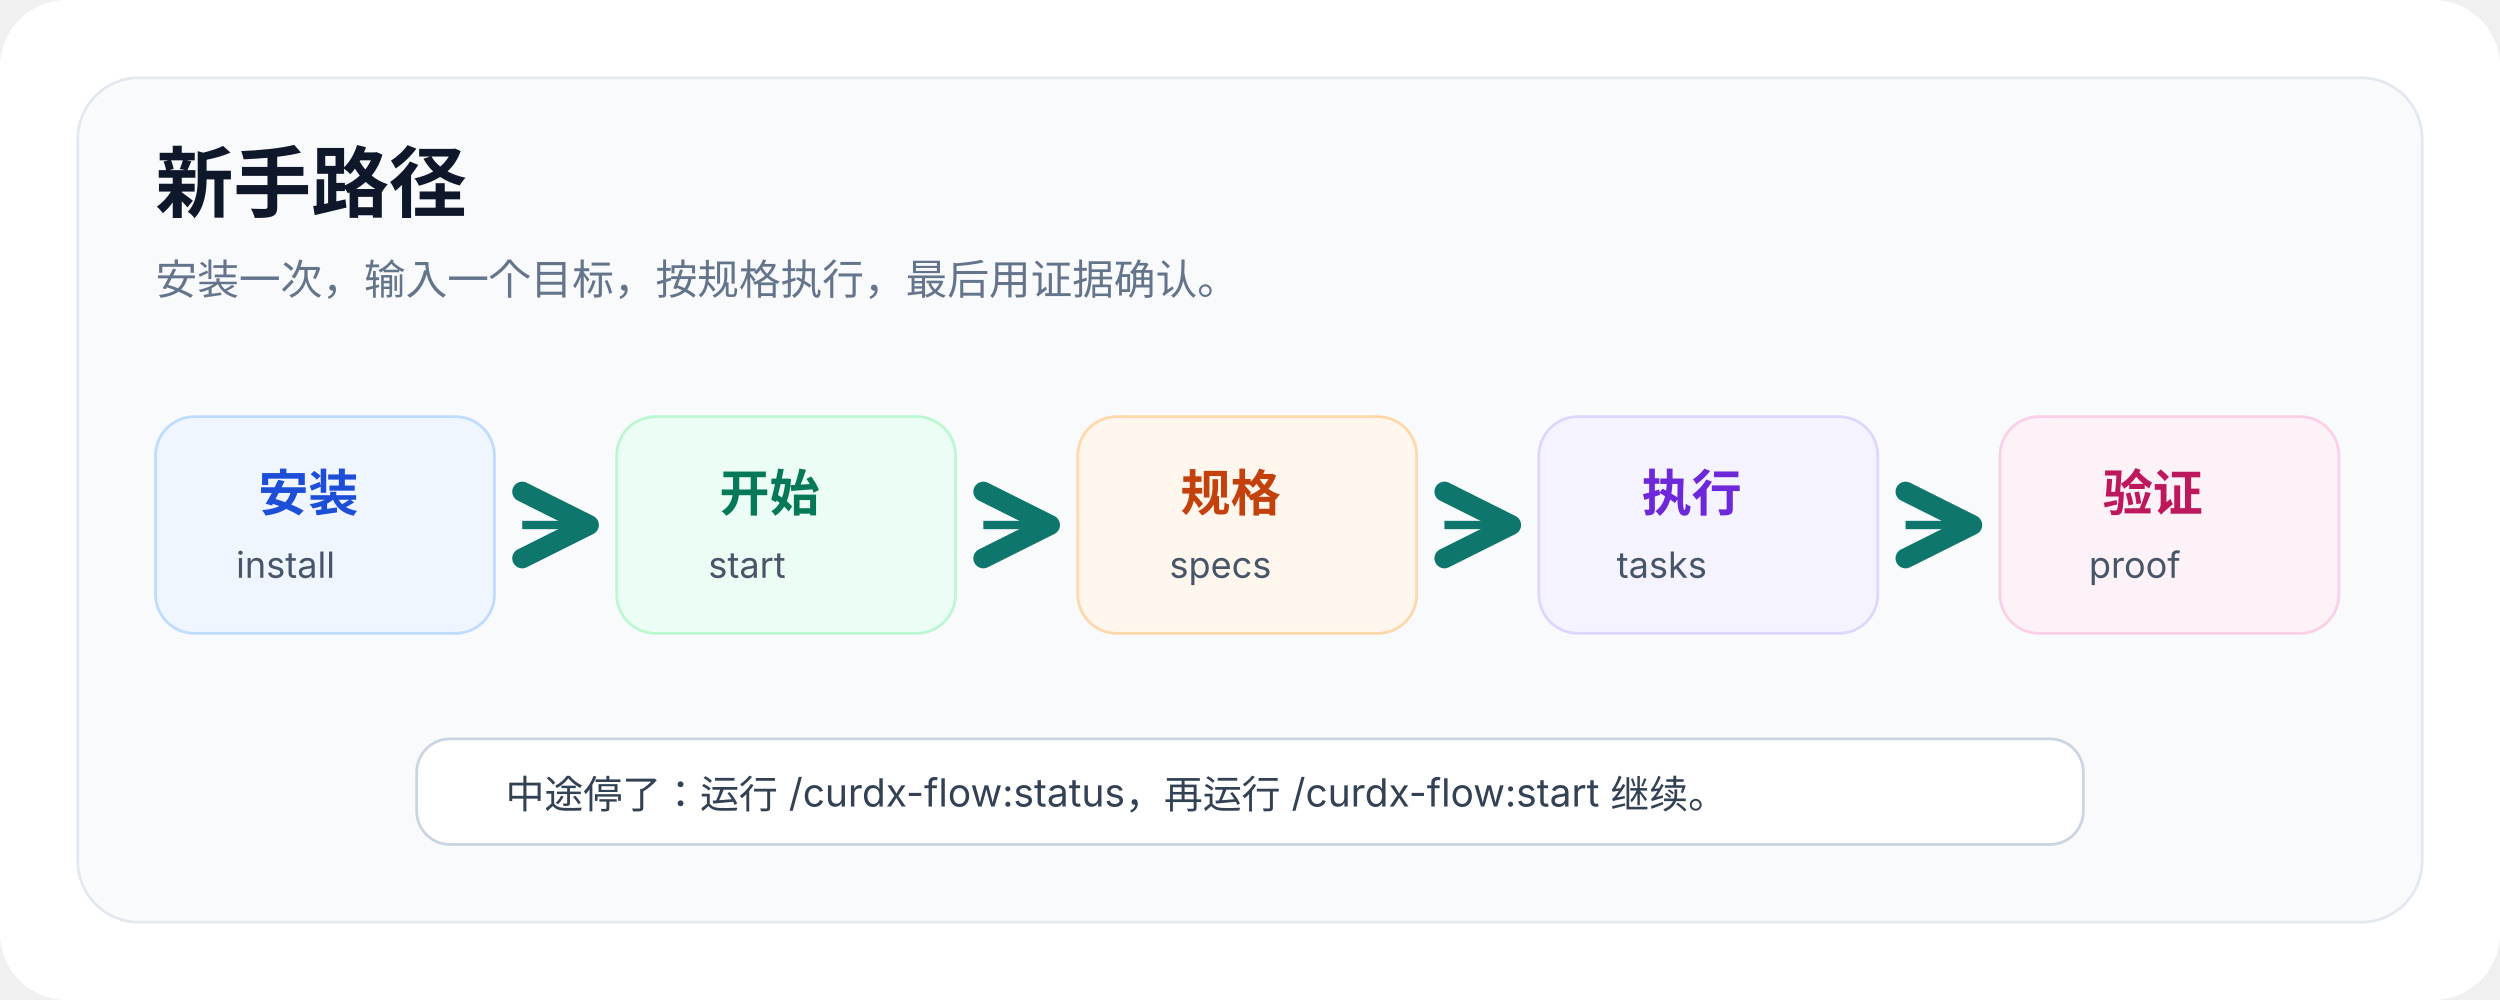
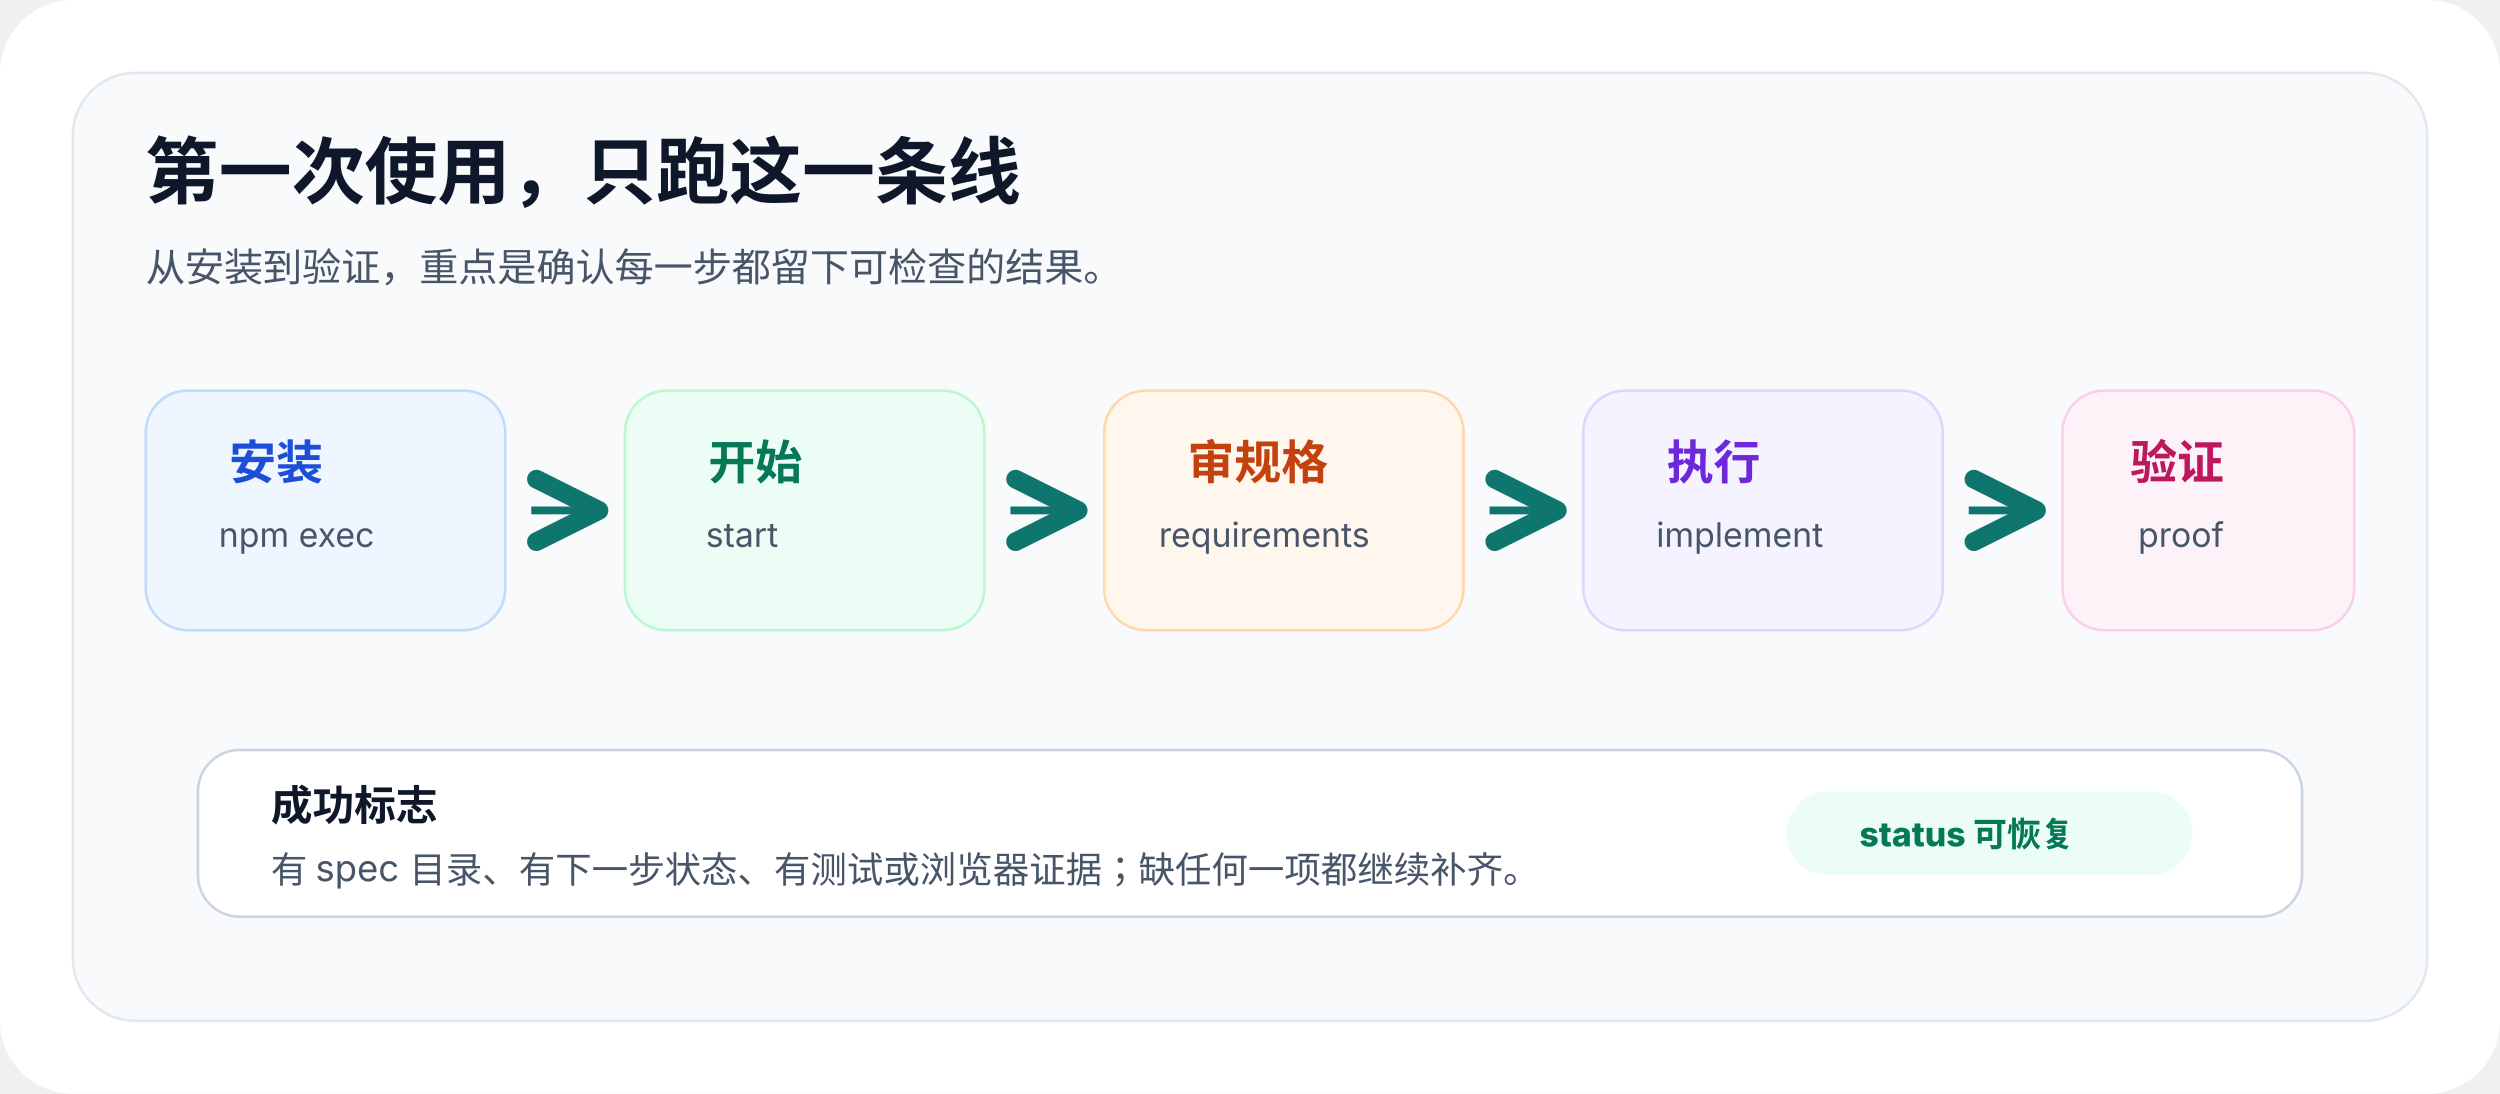
- <svg xmlns="http://www.w3.org/2000/svg" width="900" height="360" viewBox="0 0 900 360" fill="none" role="img" aria-labelledby="title desc">
+ <svg xmlns="http://www.w3.org/2000/svg" width="960" height="420" viewBox="0 0 960 420" fill="none" role="img" aria-labelledby="title desc">
  <defs>
    <marker id="arrow" markerWidth="12" markerHeight="12" refX="10" refY="6" orient="auto">
      <path d="M2 2L10 6L2 10" stroke="#0F766E" stroke-width="2.4" stroke-linecap="round" stroke-linejoin="round" />
    </marker>
  </defs>
-   <rect width="900" height="360" rx="24" fill="#FFFFFF" />
-   <rect x="28" y="28" width="844" height="304" rx="22" fill="#F8FAFC" stroke="#E2E8F0" />
-   <text x="56" y="76" fill="#0F172A" font-family="Inter, ui-sans-serif, system-ui" font-size="28" font-weight="800">新手路径</text>
-   <text x="56" y="106" fill="#64748B" font-family="Inter, ui-sans-serif, system-ui" font-size="15">安装一次，输入一个目标，按规格执行，最后用证据确认。</text>
+   <rect width="960" height="420" rx="28" fill="#FFFFFF" />
+   <rect x="28" y="28" width="904" height="364" rx="24" fill="#F8FAFC" stroke="#E2E8F0" />
+   <text x="56" y="76" fill="#0F172A" font-family="Inter, ui-sans-serif, system-ui" font-size="28" font-weight="800">第一次使用，只跑这一条线</text>
+   <text x="56" y="108" fill="#475569" font-family="Inter, ui-sans-serif, system-ui" font-size="15">从安装到验证，重点是确认每一步都留下可检查的结果。</text>
  <g font-family="Inter, ui-sans-serif, system-ui">
-     <rect x="56" y="150" width="122" height="78" rx="14" fill="#EFF6FF" stroke="#BFDBFE" />
-     <text x="93" y="184" fill="#1D4ED8" font-size="18" font-weight="800">安装</text>
-     <text x="85" y="208" fill="#475569" font-size="13">install</text>
-     <rect x="222" y="150" width="122" height="78" rx="14" fill="#ECFDF5" stroke="#BBF7D0" />
-     <text x="259" y="184" fill="#047857" font-size="18" font-weight="800">开始</text>
-     <text x="255" y="208" fill="#475569" font-size="13">start</text>
-     <rect x="388" y="150" width="122" height="78" rx="14" fill="#FFF7ED" stroke="#FED7AA" />
-     <text x="425" y="184" fill="#C2410C" font-size="18" font-weight="800">规格</text>
-     <text x="421" y="208" fill="#475569" font-size="13">specs</text>
-     <rect x="554" y="150" width="122" height="78" rx="14" fill="#F5F3FF" stroke="#DDD6FE" />
-     <text x="591" y="184" fill="#6D28D9" font-size="18" font-weight="800">执行</text>
-     <text x="582" y="208" fill="#475569" font-size="13">tasks</text>
-     <rect x="720" y="150" width="122" height="78" rx="14" fill="#FDF2F8" stroke="#FBCFE8" />
-     <text x="757" y="184" fill="#BE185D" font-size="18" font-weight="800">验证</text>
-     <text x="752" y="208" fill="#475569" font-size="13">proof</text>
+     <rect x="56" y="150" width="138" height="92" rx="16" fill="#EFF6FF" stroke="#BFDBFE" />
+     <text x="88" y="184" fill="#1D4ED8" font-size="18" font-weight="800">安装</text>
+     <text x="84" y="210" fill="#475569" font-size="13">npm exec</text>
+     <rect x="240" y="150" width="138" height="92" rx="16" fill="#ECFDF5" stroke="#BBF7D0" />
+     <text x="272" y="184" fill="#047857" font-size="18" font-weight="800">开始</text>
+     <text x="271" y="210" fill="#475569" font-size="13">start</text>
+     <rect x="424" y="150" width="138" height="92" rx="16" fill="#FFF7ED" stroke="#FED7AA" />
+     <text x="456" y="184" fill="#C2410C" font-size="18" font-weight="800">审规格</text>
+     <text x="445" y="210" fill="#475569" font-size="13">requirements</text>
+     <rect x="608" y="150" width="138" height="92" rx="16" fill="#F5F3FF" stroke="#DDD6FE" />
+     <text x="640" y="184" fill="#6D28D9" font-size="18" font-weight="800">执行</text>
+     <text x="636" y="210" fill="#475569" font-size="13">implement</text>
+     <rect x="792" y="150" width="112" height="92" rx="16" fill="#FDF2F8" stroke="#FBCFE8" />
+     <text x="818" y="184" fill="#BE185D" font-size="18" font-weight="800">验证</text>
+     <text x="821" y="210" fill="#475569" font-size="13">proof</text>
  </g>
-   <path d="M188 189H212" stroke="#0F766E" stroke-width="3" marker-end="url(#arrow)" />
-   <path d="M354 189H378" stroke="#0F766E" stroke-width="3" marker-end="url(#arrow)" />
-   <path d="M520 189H544" stroke="#0F766E" stroke-width="3" marker-end="url(#arrow)" />
-   <path d="M686 189H710" stroke="#0F766E" stroke-width="3" marker-end="url(#arrow)" />
-   <rect x="150" y="266" width="600" height="38" rx="12" fill="#FFFFFF" stroke="#CBD5E1" />
-   <text x="182" y="291" fill="#334155" font-family="Inter, ui-sans-serif, system-ui" font-size="14">中途停了：运行 /curdx-flow:status，再运行 /curdx-flow:start 继续。</text>
+   <path d="M204 196H230" stroke="#0F766E" stroke-width="3" marker-end="url(#arrow)" />
+   <path d="M388 196H414" stroke="#0F766E" stroke-width="3" marker-end="url(#arrow)" />
+   <path d="M572 196H598" stroke="#0F766E" stroke-width="3" marker-end="url(#arrow)" />
+   <path d="M756 196H782" stroke="#0F766E" stroke-width="3" marker-end="url(#arrow)" />
+   <rect x="76" y="288" width="808" height="64" rx="16" fill="#FFFFFF" stroke="#CBD5E1" />
+   <text x="104" y="315" fill="#0F172A" font-family="Inter, ui-sans-serif, system-ui" font-size="16" font-weight="800">成功标志</text>
+   <text x="104" y="339" fill="#475569" font-family="Inter, ui-sans-serif, system-ui" font-size="14">有 spec 目录、有下一步状态、有测试或浏览器证据；缺任何一项都继续补齐。</text>
+   <rect x="686" y="304" width="156" height="32" rx="16" fill="#ECFDF5" />
+   <text x="714" y="325" fill="#047857" font-family="Inter, ui-sans-serif, system-ui" font-size="13" font-weight="800">status 可恢复</text>
</svg>
